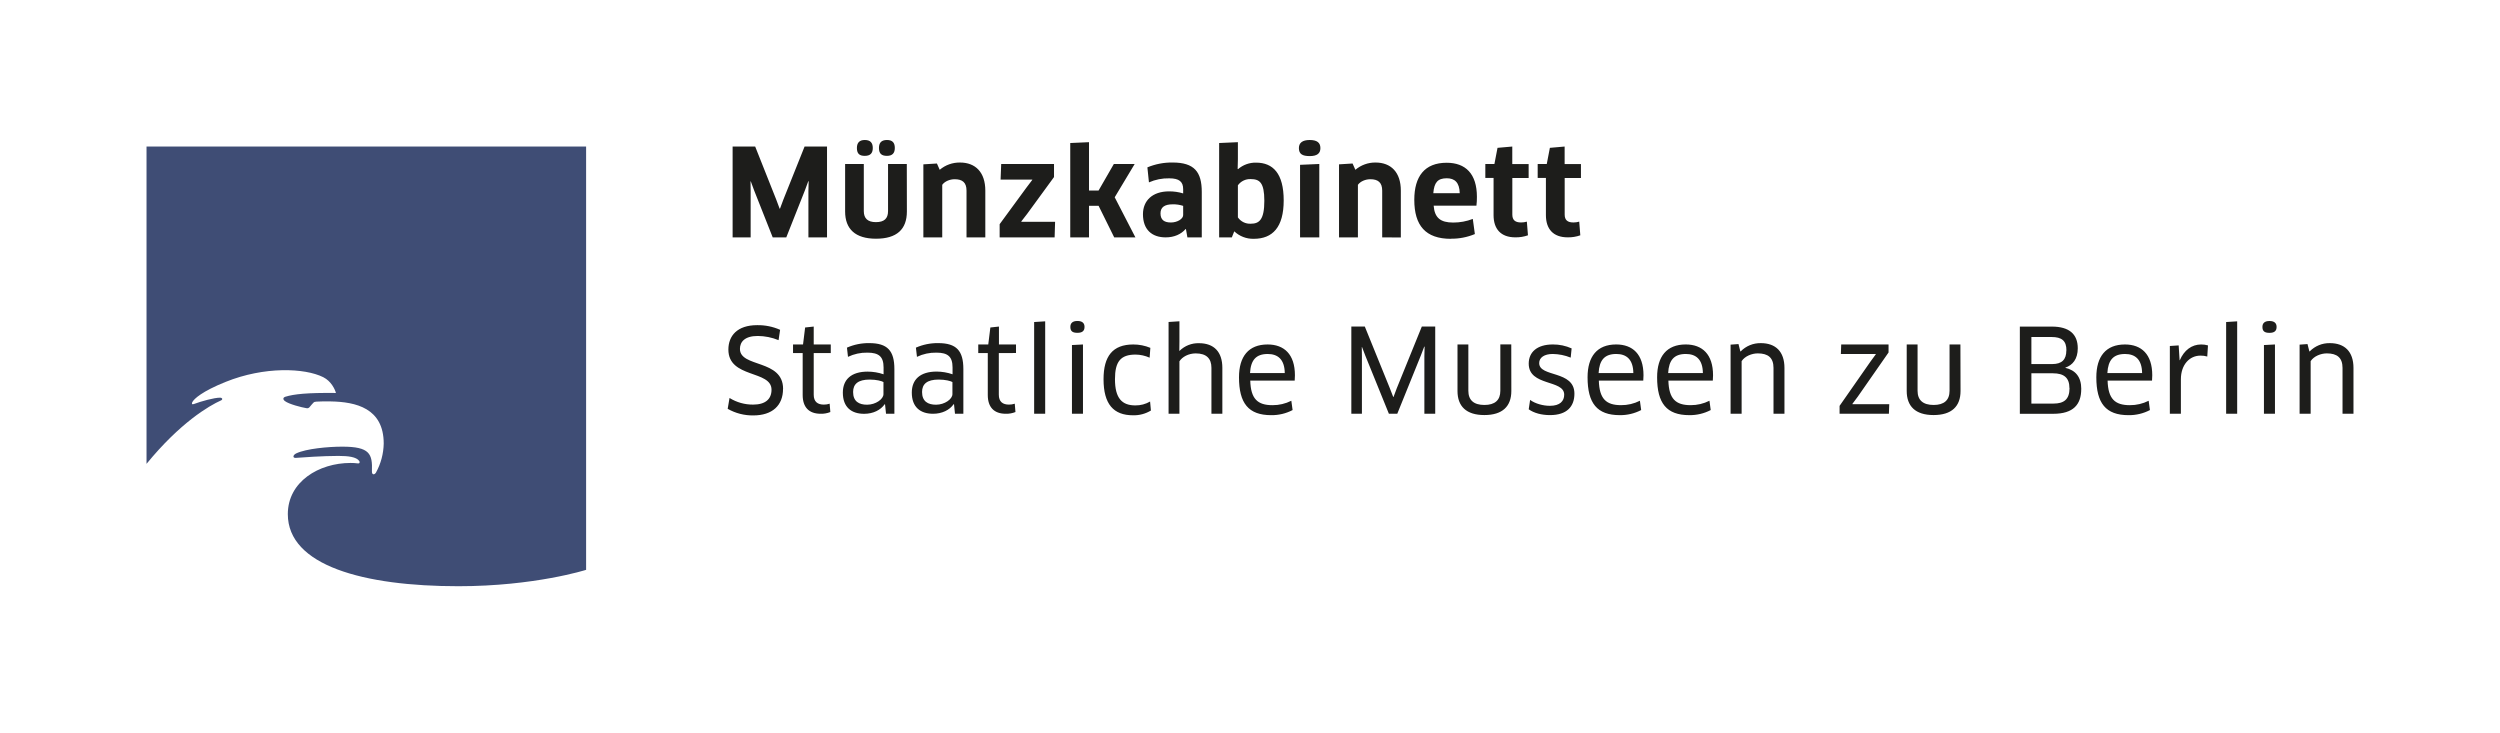
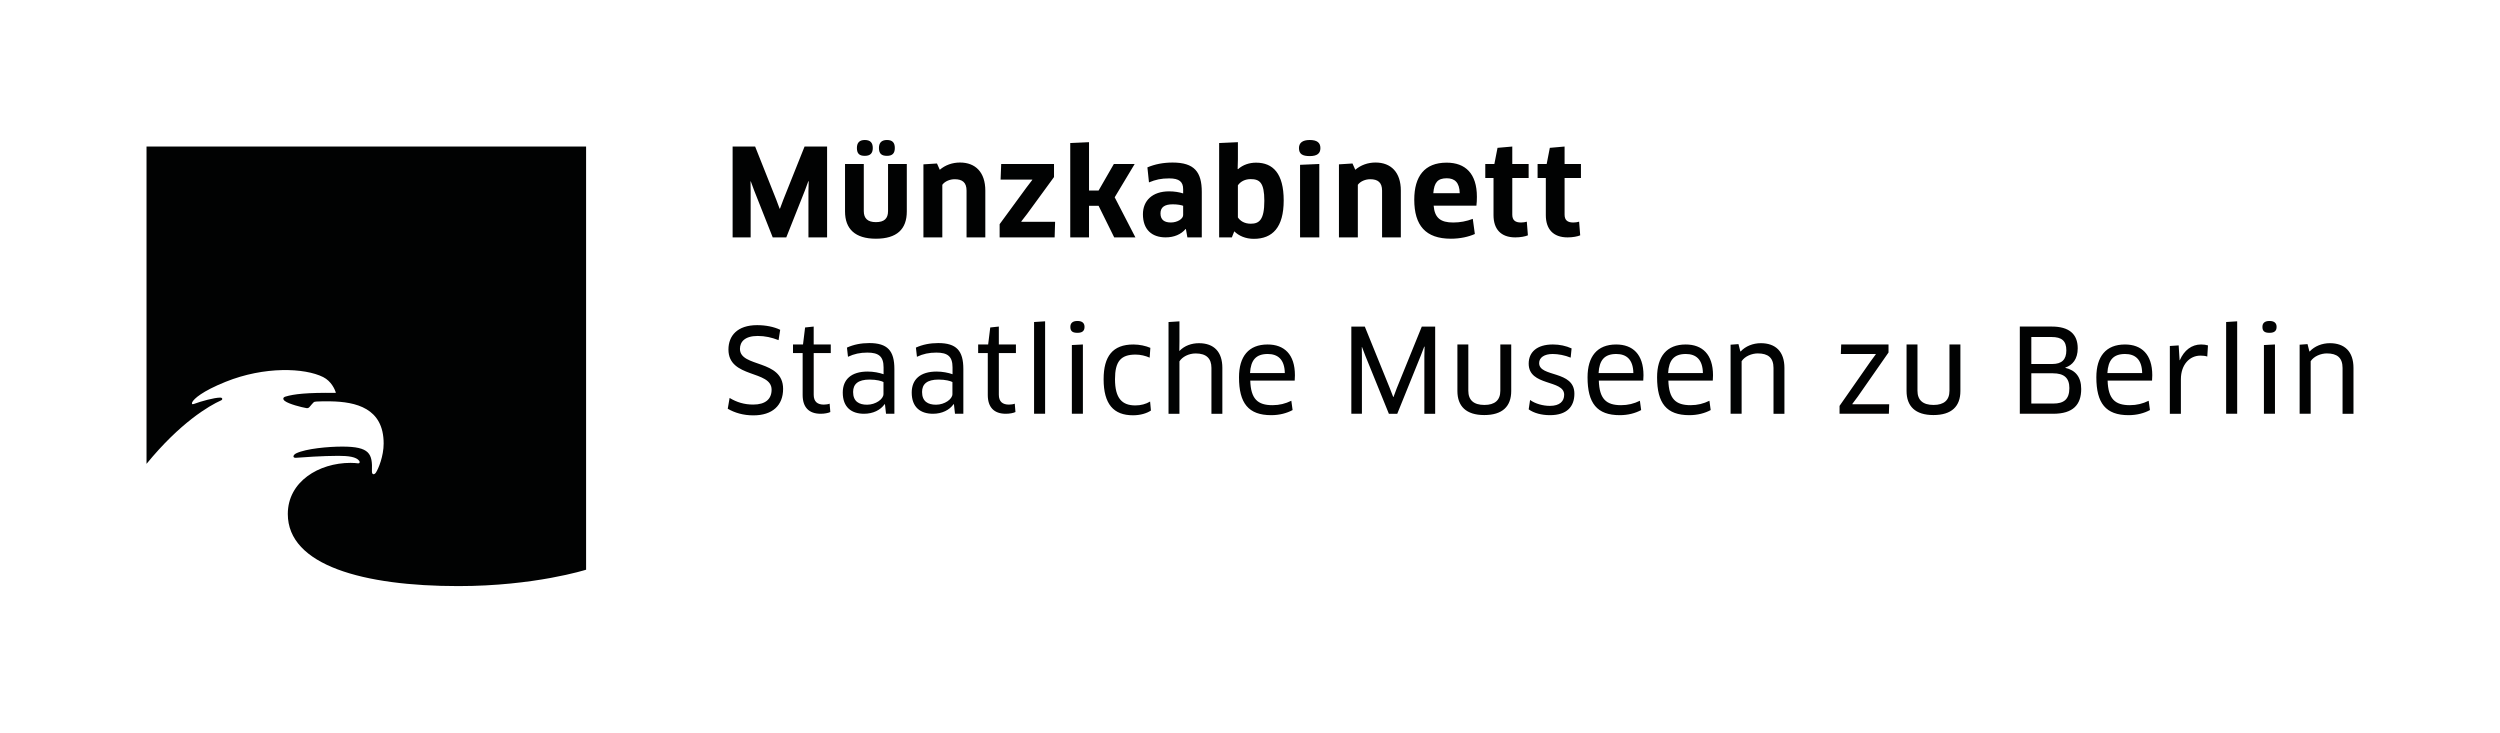
- <svg xmlns="http://www.w3.org/2000/svg" id="SMB_MK" viewBox="0 0 1612.2 472.44">
-   <defs>
-     <style>.cls-1{fill:#3f4d75;}.cls-2{fill:#1d1d1b;}.cls-3{fill:none;}</style>
-   </defs>
-   <path class="cls-1" d="M94.49,94.49V299.13c21.62-26.46,40.27-37.46,48.1-40.94.72-.32.76-.82.72-1s-.43-.75-1.37-.74c-3.85,0-11.81,2.21-17,4.13-1.21.45-1.41-.36-.91-1.28,1.11-2.09,6.2-6.88,21.42-13,25.12-10.14,51.09-9,63-3.07,5.27,2.65,7.48,7.92,8.12,9.82.08.24,0,.37-.21.37-18.45-.2-26.76.73-32.27,2.41-1.64.5-1.8,1.73-.35,2.82,2.6,2,10.69,4.05,13.92,4.59a2,2,0,0,0,2.09-.84c.69-.79,1.56-1.92,2.33-2.67.61-.59.91-.65,2.06-.73,1.71-.13,5.65-.19,9.12-.13,16.16.29,34.19,4.29,34.19,27.17a40.47,40.47,0,0,1-5,18.73c-1,1.62-2.7,1.54-2.6-.87.43-11.24-1.38-15.86-19.16-15.86-9,0-23.19,1.3-29.57,4.3-2.36,1.11-2.59,3.14-.2,2.93,3.54-.3,17.42-1.26,27.26-1.26,6.5,0,11.62.65,13.47,3.24.44.63.53,1.8-1,1.58a33.89,33.89,0,0,0-4.57-.28c-20.47,0-40.47,12.07-40.47,33,0,33.21,48.87,46.49,110,46.49,49.22,0,82.36-10.56,82.36-10.56V94.49Z" />
-   <path class="cls-2" d="M1517.71,266.83V237.28c0-10.64-5.77-16-15.22-16a17.7,17.7,0,0,0-13,5.32h-.23l-1.2-4.72-5.09.37v44.54h7.12v-33.9c2.1-3.22,6.6-5,10.43-5,6.6,0,10.13,2.77,10.13,9.37v29.55Zm-49.58-56c0-2.47-1.5-3.82-4.57-3.82s-4.57,1.35-4.57,3.82c0,2.85,1.5,3.82,4.57,3.82s4.57-1.19,4.57-3.82m-1.05,56V222.14l-7.11.37v44.32Zm-24.37,0V207.22l-7.12.45v59.16Zm-36.3,0V244.58c0-9.43,5.62-15.25,12.6-15.25a14.32,14.32,0,0,1,4.42.59l.45-7.18a15.54,15.54,0,0,0-4.42-.6c-6.08,0-11,3.75-13.73,10.14h-.15l-.6-9.54-5.69.38v43.71ZM1359,240.59c.45-8.34,3.83-12.31,11.4-12.31,6.46,0,10.88,3.4,11,12.31Zm13.65,27.14a28.86,28.86,0,0,0,13.8-3.29l-.82-6a26.51,26.51,0,0,1-12.15,2.85c-9.6,0-14-4.05-14.33-15.83h28.65c.07-1,.15-2.32.15-3.44,0-13.59-7-19.88-17.62-19.88-12.3,0-18.45,7.77-18.45,21.15,0,16.73,6.07,24.44,20.77,24.44M1332.54,226c0,5.93-2.92,8.78-9.08,8.78H1310V217.33h13c6.6,0,9.6,2.41,9.6,8.63m2,24.3c0,7.43-3.75,10-10.35,10H1310V240.73h13.88c7.28,0,10.65,3,10.65,9.53m7.64.6c0-7.87-3.82-12.15-10.26-13.65v-.14c4.65-1.58,8-5.48,8-12.46,0-9.22-5.62-14-16.73-14h-20.62v56.24h21.52c13,0,18.07-6,18.07-16m-77.92-28.72h-7V252c0,6.08-3.53,9.15-10.28,9.15-6.9,0-10.35-3.15-10.35-9.15V222.14h-7v30c0,9.83,5.61,15.52,17.32,15.52s17.39-5.62,17.39-15.52Zm-46.34,5.17v-5.17h-30.53l-.22,6.14h22.5l.07.15-3.52,4.81-19.88,28.5v5.09h31.8l.23-6.14h-23.7l-.08-.22,3.53-4.73Zm-67.13,39.52V237.28c0-10.64-5.77-16-15.22-16a17.7,17.7,0,0,0-13,5.32h-.23l-1.19-4.72-5.1.37v44.54h7.12v-33.9c2.1-3.22,6.6-5,10.43-5,6.6,0,10.13,2.77,10.13,9.37v29.55Zm-75-26.24c.45-8.34,3.83-12.31,11.4-12.31,6.46,0,10.88,3.4,11,12.31Zm13.65,27.14a28.86,28.86,0,0,0,13.8-3.29l-.82-6a26.51,26.51,0,0,1-12.15,2.85c-9.6,0-14-4.05-14.33-15.83h28.65c.07-1,.15-2.32.15-3.44,0-13.59-7-19.88-17.62-19.88-12.3,0-18.45,7.77-18.45,21.15,0,16.73,6.07,24.44,20.77,24.44m-58.5-27.14c.45-8.34,3.83-12.31,11.4-12.31,6.46,0,10.88,3.4,11,12.31Zm13.66,27.14a28.85,28.85,0,0,0,13.79-3.29l-.82-6a26.51,26.51,0,0,1-12.15,2.85c-9.6,0-14-4.05-14.33-15.83h28.65c.07-1,.15-2.32.15-3.44,0-13.59-7-19.88-17.62-19.88-12.3,0-18.45,7.77-18.45,21.15,0,16.73,6.07,24.44,20.78,24.44m-29.26-13.84c0-15.26-22.72-10.42-22.72-19.74,0-3.59,3.37-5.87,8.7-5.87a31.87,31.87,0,0,1,11.62,2.35l.6-5.94a29,29,0,0,0-12.07-2.55c-10.28,0-15.6,5-15.6,12.38,0,14.75,22.88,10.13,22.88,20,0,4.11-2.7,7.19-9.23,7.19-4.28,0-9.38-1.32-12.75-3.81l-.9,6.06c3.45,2.47,8.4,3.74,13.72,3.74,11,0,15.75-5.61,15.75-13.84m-40.72-31.75h-7.05V252c0,6.08-3.52,9.15-10.27,9.15-6.91,0-10.36-3.15-10.36-9.15V222.14h-7v30c0,9.83,5.62,15.52,17.32,15.52s17.4-5.62,17.4-15.52ZM871.45,210.59v56.24h6.82V229.94l-.08-6.07.15-.08,2.18,5.7,15.15,37.34h5.4l15.23-37.64,2.18-5.7.22.08-.15,6.07v37.19h7V210.59H916.9l-16.13,39.75-2.1,5.62h-.22l-2.18-5.62-16.13-39.75Zm-65.33,30c.45-8.34,3.82-12.31,11.4-12.31,6.46,0,10.88,3.4,11,12.31Zm13.65,27.14a28.86,28.86,0,0,0,13.8-3.29l-.82-6a26.51,26.51,0,0,1-12.15,2.85c-9.61,0-14-4.05-14.33-15.83h28.65c.07-1,.15-2.32.15-3.44,0-13.59-7-19.88-17.62-19.88-12.31,0-18.45,7.77-18.45,21.15,0,16.73,6.07,24.44,20.77,24.44m-31.5-.9V237.21c0-10.2-5.32-15.89-15.07-15.89a17.1,17.1,0,0,0-12.53,4.94l-.15-.07.07-6v-13l-7,.45v59.16h7V233c1.8-2.85,5.86-5.1,10.51-5.1,6.9,0,10.13,3.3,10.13,9.3v29.62Zm-46.43-42.51a28.61,28.61,0,0,0-11-2.18c-13.34,0-19.19,7.62-19.19,22.4,0,16.1,6.45,23.27,19,23.27a21.15,21.15,0,0,0,11.55-3.07l-.53-5.8a18.51,18.51,0,0,1-9.52,2.5c-8.55,0-13.13-4.55-13.13-16.9,0-11.32,3.6-15.88,13.28-15.88a22.82,22.82,0,0,1,9.07,2Zm-42.45-13.51c0-2.47-1.49-3.82-4.57-3.82s-4.57,1.35-4.57,3.82c0,2.85,1.5,3.82,4.57,3.82s4.57-1.19,4.57-3.82m-1,56V222.14l-7.11.37v44.32Zm-24.37,0V207.22l-7.12.45v59.16Zm-18.82-39.15v-5.54h-11V210.59l-5.54.6-1.35,10.95h-6.45v5.54H637v27.08c0,7.81,4,12.07,11.62,12.07a15.6,15.6,0,0,0,6.23-1.12l-.45-5.38a11.39,11.39,0,0,1-3.75.59c-4,0-6.53-1.84-6.53-6.38V227.68ZM614.2,254.16c0,3.23-5,6.83-10.58,6.83-5.17,0-9-2.09-9-8.21,0-5.11,3.23-8,10.66-8,4.5,0,7.8.94,8.92,1.59Zm1.65,12.67h5.4V238c0-11.78-4.42-16.73-16.2-16.73a34.43,34.43,0,0,0-14.4,2.92l.68,5.93a27.74,27.74,0,0,1,12.52-2.71c7.28,0,10.43,2.48,10.43,9.54v4.42A32.13,32.13,0,0,0,604,239.62c-10.65,0-16,5.16-16,13.56,0,9.39,5.55,13.65,13.72,13.65,5.78,0,10.66-2.39,13.28-6.2l.23.08Zm-46.12-12.67c0,3.23-5,6.83-10.58,6.83-5.18,0-9-2.09-9-8.21,0-5.11,3.22-8,10.65-8,4.5,0,7.8.94,8.93,1.59Zm1.65,12.67h5.39V238c0-11.78-4.42-16.73-16.19-16.73a34.43,34.43,0,0,0-14.4,2.92l.67,5.93a27.77,27.77,0,0,1,12.52-2.71c7.28,0,10.43,2.48,10.43,9.54v4.42a32.07,32.07,0,0,0-10.27-1.72c-10.66,0-16,5.16-16,13.56,0,9.39,5.54,13.65,13.72,13.65,5.78,0,10.65-2.39,13.28-6.2l.22.08Zm-35.63-39.15v-5.54h-11V210.59l-5.54.6-1.35,10.95h-6.45v5.54h6.22v27.08c0,7.81,4,12.07,11.62,12.07a15.55,15.55,0,0,0,6.22-1.12l-.45-5.38a11.35,11.35,0,0,1-3.75.59c-4,0-6.52-1.84-6.52-6.38V227.68ZM505,250.79c0-19.28-27.83-13.58-27.83-25.8,0-4.43,3-8.33,11.48-8.33a35.93,35.93,0,0,1,13.43,2.7l1-6.67a35.14,35.14,0,0,0-14.84-3c-12.83,0-18.52,6.89-18.52,15.75,0,18.68,27.82,13.12,27.82,25.88,0,6-3.9,9.6-11.85,9.6a28.33,28.33,0,0,1-15.23-4.28l-1.19,7a32.42,32.42,0,0,0,16.49,4.26c12.38,0,19.2-6.51,19.2-17.09" />
-   <path class="cls-2" d="M1019.52,114.8v-9H1009V94.5l-9.52.84-2,10.41h-5.86v9h5.31v24c0,8.85,4.61,14.31,14.06,14.31a23,23,0,0,0,8.12-1.32l-.7-8.81a13.23,13.23,0,0,1-3.75.53c-3.75,0-5.63-1.52-5.63-5.09V114.8Zm-33.73,0v-9H975.24V94.5l-9.52.84-2,10.41h-5.86v9h5.31v24c0,8.85,4.61,14.31,14.05,14.31a23.1,23.1,0,0,0,8.13-1.32l-.71-8.81a13.18,13.18,0,0,1-3.75.53c-3.75,0-5.62-1.52-5.62-5.09V114.8Zm-61.48,9.78c.55-6.88,2.81-9.62,8.68-9.62,5.08,0,8.2,2.66,8.36,9.62Zm11.33,29.36a38.71,38.71,0,0,0,15.47-3l-1.33-9.76a34.67,34.67,0,0,1-12.65,2.34c-8.13,0-12-3-12.59-10.87h27.58a43.61,43.61,0,0,0,.31-5.69c0-15-7.41-22-19.52-22-14.22,0-20.86,8.82-20.86,23.9,0,16.57,7.26,25.15,23.59,25.15m-32.27-.86V122.93c0-11.8-6.32-18.12-16.32-18.12a19.77,19.77,0,0,0-13,4.69l-1.8-4.06-8.74.54v47.1h12.18v-33.9c1.64-2.27,4.92-3.6,8-3.6,5,0,7.66,2.11,7.66,7.35v30.15ZM851.5,95.51c0-3.43-2.11-5.23-6.87-5.23s-7,1.87-7,5.23c0,3.83,2.26,5.15,7,5.15s6.87-1.72,6.87-5.15m-.71,57.57V105.75l-12.41.54v46.79ZM815.34,129.5c0,12.26-3.29,14.77-8.76,14.77a9.47,9.47,0,0,1-8.29-4.07V119.49a9.7,9.7,0,0,1,8.21-4c5.79,0,8.84,2.18,8.84,14m12.49-.24c0-17.34-6.87-24.37-17.81-24.37a17.15,17.15,0,0,0-11.65,4.22l-.23-.16.15-6.25v-11l-12.09.54v60.85h8.19l1.56-3.9A17.59,17.59,0,0,0,808.54,154c12.1,0,19.29-7.41,19.29-24.76ZM763,138.71c0,2.43-3.75,4.77-7.89,4.77s-6.73-1.54-6.73-5.86c0-3.89,2.51-5.86,7.9-5.86a20.49,20.49,0,0,1,6.72,1Zm2.73,14.37H775V123.8c0-13-4.84-19-18.82-19a40.81,40.81,0,0,0-16.25,3.13l1,9.68A30.78,30.78,0,0,1,754,115c6.49,0,9,2.19,9,7v2.73a30.49,30.49,0,0,0-9.07-1.32c-10.78,0-16.86,6-16.86,14.75,0,9.85,5.69,14.92,14.68,14.92,5.39,0,9.92-2,12.81-5.38l.24.08ZM702.28,91.69l-12.1.54v60.85h12.1V132.7h6.17l10.08,20.38H732.2l-13.35-25.85,12.89-21.48H718.3l-9.85,17.11h-6.17Zm-22.57,22.49v-8.43H645.65l-.39,10.07h20.39l.08.15L662,120.9l-17.35,23.68v8.5H680.1l.31-10.06H658.69l-.07-.24,3.75-4.84Zm-44.3,38.9V122.93c0-11.8-6.32-18.12-16.32-18.12A19.75,19.75,0,0,0,606,109.5l-1.8-4.06-8.74.54v47.1h12.17v-33.9c1.65-2.27,4.93-3.6,8-3.6,5,0,7.66,2.11,7.66,7.35v30.15ZM577.05,95.43c0-3.35-1.48-5.15-5.07-5.15s-5.16,1.8-5.16,5.15c0,3.67,1.72,5.08,5.16,5.08s5.07-1.72,5.07-5.08m-14.21,0c0-3.35-1.57-5.15-5.16-5.15-3.44,0-5.08,1.8-5.08,5.15,0,3.67,1.64,5.08,5.08,5.08,3.59,0,5.16-1.72,5.16-5.08m21.94,10.32h-12.1v30.39c0,4.84-2.5,7.11-7.81,7.11s-7.82-2.42-7.82-7.11V105.75H545v30.63c0,11.24,6.48,17.56,19.92,17.56s19.91-6.08,19.91-17.56ZM472.45,94.5v58.58h11.63V123.32L484,117l.16-.08,2.19,5.94,11.95,30.22h8.76l12-30.3,2.19-5.94.23.08-.15,6.33v29.83h12V94.5H518.86l-13.68,34.21L503,134.57h-.23l-2.19-5.86L487,94.5Z" />
-   <rect class="cls-3" width="1612.2" height="472.44" />
+ <svg xmlns="http://www.w3.org/2000/svg" version="1.1" baseProfile="tiny" id="SMB_x5F_MK" x="0px" y="0px" viewBox="0 0 1612.2 472.44" xml:space="preserve">
+   <g>
+     <path fill="#010202" d="M94.49,94.49v204.64c21.62-26.46,40.27-37.46,48.1-40.94c0.73-0.32,0.76-0.83,0.72-1.04   c-0.06-0.38-0.43-0.76-1.37-0.74c-3.85,0.05-11.81,2.21-17.01,4.13c-1.21,0.45-1.4-0.36-0.91-1.28c1.12-2.09,6.21-6.88,21.42-13.02   c25.12-10.14,51.09-9.03,62.97-3.07c5.27,2.65,7.48,7.92,8.12,9.82c0.08,0.24-0.03,0.37-0.21,0.37   c-18.45-0.21-26.76,0.73-32.27,2.41c-1.64,0.5-1.8,1.72-0.36,2.82c2.6,1.98,10.69,4.05,13.92,4.59c0.97,0.16,1.49-0.16,2.09-0.84   c0.69-0.79,1.57-1.92,2.34-2.67c0.6-0.59,0.91-0.65,2.05-0.73c1.71-0.12,5.65-0.18,9.12-0.12c16.16,0.29,34.2,4.28,34.2,27.17   c0,8.23-3.37,16.27-4.96,18.73c-1.04,1.62-2.7,1.54-2.6-0.87c0.43-11.24-1.38-15.85-19.16-15.85c-8.99,0-23.19,1.3-29.56,4.29   c-2.36,1.11-2.59,3.14-0.2,2.93c3.54-0.31,17.43-1.26,27.26-1.26c6.5,0,11.62,0.65,13.47,3.24c0.45,0.63,0.54,1.8-1.02,1.58   c-0.63-0.09-2.27-0.28-4.57-0.28c-20.47,0-40.47,12.07-40.47,32.96c0,33.21,48.88,46.5,110,46.5c49.22,0,82.36-10.57,82.36-10.57   l0-272.9H94.49z" />
+     <path fill="#010202" d="M1517.71,266.83v-29.55c0-10.65-5.77-15.97-15.22-15.97c-5.03,0-9.91,1.95-12.98,5.32h-0.23l-1.2-4.72   l-5.09,0.38v44.54h7.12v-33.9c2.1-3.22,6.6-5.02,10.43-5.02c6.6,0,10.13,2.77,10.13,9.38v29.55H1517.71z M1468.13,210.81   c0-2.47-1.5-3.82-4.57-3.82s-4.57,1.35-4.57,3.82c0,2.85,1.5,3.82,4.57,3.82S1468.13,213.44,1468.13,210.81 M1467.08,266.83v-44.69   l-7.12,0.37v44.32H1467.08z M1442.71,266.83v-59.62l-7.12,0.45v59.17H1442.71z M1406.41,266.83v-22.25   c0-9.43,5.62-15.25,12.6-15.25c1.57,0,3.07,0.15,4.42,0.59l0.45-7.18c-1.2-0.37-2.78-0.6-4.43-0.6c-6.07,0-10.95,3.75-13.72,10.14   h-0.15l-0.6-9.54l-5.69,0.38v43.72H1406.41z M1359.01,240.59c0.45-8.35,3.83-12.31,11.4-12.31c6.45,0,10.88,3.4,11.03,12.31   H1359.01z M1372.66,267.73c5.4,0,10.05-1.27,13.8-3.29l-0.82-6c-3.82,1.88-7.65,2.85-12.15,2.85c-9.6,0-13.96-4.05-14.33-15.83   h28.65c0.08-0.97,0.15-2.32,0.15-3.44c0-13.59-6.97-19.87-17.62-19.87c-12.3,0-18.45,7.77-18.45,21.15   C1351.89,260.02,1357.96,267.73,1372.66,267.73 M1332.54,225.96c0,5.93-2.93,8.78-9.08,8.78h-13.5v-17.41h12.98   C1329.54,217.33,1332.54,219.74,1332.54,225.96 M1334.49,250.26c0,7.43-3.75,9.98-10.35,9.98h-14.18v-19.51h13.88   C1331.12,240.73,1334.49,243.74,1334.49,250.26 M1342.13,250.86c0-7.88-3.82-12.15-10.27-13.65v-0.15   c4.65-1.57,8.02-5.47,8.02-12.45c0-9.23-5.62-14.02-16.72-14.02h-20.62v56.24h21.52C1337.04,266.83,1342.13,260.84,1342.13,250.86    M1264.21,222.14h-7.04v29.85c0,6.08-3.53,9.15-10.28,9.15c-6.9,0-10.35-3.15-10.35-9.15v-29.85h-7.04v30   c0,9.82,5.62,15.52,17.32,15.52c11.78,0,17.4-5.62,17.4-15.52V222.14z M1217.87,227.31v-5.17h-30.52l-0.23,6.14h22.5l0.08,0.15   l-3.53,4.8l-19.88,28.51v5.09h31.8l0.22-6.14h-23.7l-0.08-0.22l3.53-4.73L1217.87,227.31z M1150.74,266.83v-29.55   c0-10.65-5.77-15.97-15.22-15.97c-5.03,0-9.9,1.95-12.98,5.32h-0.23l-1.2-4.72l-5.09,0.38v44.54h7.12v-33.9   c2.1-3.22,6.6-5.02,10.43-5.02c6.6,0,10.13,2.77,10.13,9.38v29.55H1150.74z M1075.74,240.59c0.45-8.35,3.83-12.31,11.4-12.31   c6.45,0,10.88,3.4,11.03,12.31H1075.74z M1089.39,267.73c5.4,0,10.05-1.27,13.8-3.29l-0.82-6c-3.82,1.88-7.65,2.85-12.15,2.85   c-9.61,0-13.96-4.05-14.33-15.83h28.65c0.07-0.97,0.15-2.32,0.15-3.44c0-13.59-6.96-19.87-17.62-19.87   c-12.3,0-18.45,7.77-18.45,21.15C1068.62,260.02,1074.69,267.73,1089.39,267.73 M1030.89,240.59c0.45-8.35,3.83-12.31,11.4-12.31   c6.45,0,10.88,3.4,11.03,12.31H1030.89z M1044.55,267.73c5.4,0,10.05-1.27,13.8-3.29l-0.82-6c-3.82,1.88-7.65,2.85-12.15,2.85   c-9.6,0-13.96-4.05-14.33-15.83h28.65c0.08-0.97,0.15-2.32,0.15-3.44c0-13.59-6.96-19.87-17.62-19.87   c-12.3,0-18.45,7.77-18.45,21.15C1023.77,260.02,1029.84,267.73,1044.55,267.73 M1015.29,253.89c0-15.26-22.73-10.42-22.73-19.74   c0-3.6,3.38-5.87,8.71-5.87c3.6,0,7.88,0.81,11.62,2.35l0.6-5.94c-3.59-1.65-7.72-2.55-12.07-2.55c-10.28,0-15.6,4.94-15.6,12.38   c0,14.75,22.88,10.13,22.88,20.03c0,4.11-2.7,7.19-9.23,7.19c-4.28,0-9.38-1.32-12.75-3.81l-0.9,6.06   c3.45,2.47,8.39,3.74,13.72,3.74C1010.57,267.73,1015.29,262.12,1015.29,253.89 M974.57,222.14h-7.04v29.85   c0,6.08-3.53,9.15-10.28,9.15c-6.9,0-10.36-3.15-10.36-9.15v-29.85h-7.04v30c0,9.82,5.62,15.52,17.32,15.52   c11.78,0,17.39-5.62,17.39-15.52V222.14z M871.45,210.59v56.24h6.82v-36.89l-0.08-6.07l0.15-0.07l2.17,5.7l15.15,37.34h5.4   l15.23-37.64l2.18-5.7l0.22,0.08l-0.15,6.07v37.19h6.97v-56.24h-8.62l-16.13,39.74l-2.1,5.62h-0.23l-2.17-5.62l-16.13-39.74H871.45   z M806.12,240.59c0.45-8.35,3.83-12.31,11.4-12.31c6.45,0,10.88,3.4,11.03,12.31H806.12z M819.77,267.73   c5.4,0,10.05-1.27,13.8-3.29l-0.82-6c-3.82,1.88-7.65,2.85-12.15,2.85c-9.61,0-13.96-4.05-14.33-15.83h28.65   c0.07-0.97,0.15-2.32,0.15-3.44c0-13.59-6.96-19.87-17.62-19.87c-12.3,0-18.44,7.77-18.44,21.15   C799,260.02,805.07,267.73,819.77,267.73 M788.27,266.83v-29.62c0-10.2-5.32-15.89-15.07-15.89c-4.73,0-9.3,1.57-12.53,4.94   l-0.15-0.07l0.08-5.99v-12.97l-7.04,0.45v59.17h7.04v-33.82c1.8-2.85,5.85-5.1,10.5-5.1c6.9,0,10.13,3.3,10.13,9.3v29.62H788.27z    M741.84,224.32c-2.93-1.27-6.98-2.17-10.95-2.17c-13.35,0-19.19,7.62-19.19,22.39c0,16.1,6.44,23.27,18.96,23.27   c4.73,0,8.93-1.27,11.55-3.07l-0.53-5.79c-2.7,1.62-6,2.5-9.52,2.5c-8.55,0-13.12-4.56-13.12-16.91c0-11.32,3.6-15.88,13.27-15.88   c3.23,0,6.45,0.81,9.08,1.98L741.84,224.32z M699.39,210.81c0-2.47-1.5-3.82-4.57-3.82c-3.07,0-4.57,1.35-4.57,3.82   c0,2.85,1.5,3.82,4.57,3.82C697.9,214.63,699.39,213.44,699.39,210.81 M698.34,266.83v-44.69l-7.12,0.37v44.32H698.34z    M673.97,266.83v-59.62l-7.12,0.45v59.17H673.97z M655.15,227.68v-5.54h-11.02v-11.55l-5.54,0.59l-1.35,10.96h-6.45v5.54H637v27.07   c0,7.81,3.97,12.08,11.62,12.08c2.4,0,4.88-0.45,6.23-1.12l-0.45-5.38c-0.9,0.37-2.48,0.59-3.75,0.59c-4.05,0-6.52-1.83-6.52-6.38   v-26.85H655.15z M614.2,254.16c0,3.23-5.03,6.83-10.58,6.83c-5.18,0-9-2.09-9-8.21c0-5.12,3.23-8,10.65-8c4.5,0,7.8,0.94,8.93,1.59   V254.16z M615.85,266.83h5.39v-28.87c0-11.78-4.42-16.72-16.19-16.72c-5.33,0-10.13,0.97-14.4,2.92l0.67,5.92   c3.97-1.88,7.8-2.7,12.52-2.7c7.28,0,10.43,2.48,10.43,9.53v4.42c-2.78-0.97-6.45-1.72-10.28-1.72c-10.65,0-16.04,5.17-16.04,13.57   c0,9.38,5.54,13.65,13.72,13.65c5.78,0,10.65-2.4,13.28-6.2l0.23,0.07L615.85,266.83z M569.73,254.16c0,3.23-5.03,6.83-10.58,6.83   c-5.18,0-9-2.09-9-8.21c0-5.12,3.23-8,10.66-8c4.5,0,7.8,0.94,8.93,1.59V254.16z M571.38,266.83h5.39v-28.87   c0-11.78-4.42-16.72-16.19-16.72c-5.33,0-10.13,0.97-14.4,2.92l0.67,5.92c3.97-1.88,7.8-2.7,12.52-2.7   c7.28,0,10.43,2.48,10.43,9.53v4.42c-2.78-0.97-6.45-1.72-10.28-1.72c-10.65,0-16.04,5.17-16.04,13.57   c0,9.38,5.54,13.65,13.72,13.65c5.78,0,10.65-2.4,13.28-6.2l0.22,0.07L571.38,266.83z M535.75,227.68v-5.54h-11.02v-11.55   l-5.54,0.59l-1.35,10.96h-6.45v5.54h6.22v27.07c0,7.81,3.97,12.08,11.62,12.08c2.4,0,4.88-0.45,6.23-1.12l-0.45-5.38   c-0.9,0.37-2.48,0.59-3.75,0.59c-4.05,0-6.52-1.83-6.52-6.38v-26.85H535.75z M505.01,250.79c0-19.28-27.83-13.58-27.83-25.81   c0-4.43,3-8.33,11.48-8.33c4.73,0,9,0.98,13.42,2.7l1.05-6.67c-4.05-1.95-9.37-3-14.85-3c-12.83,0-18.52,6.89-18.52,15.74   c0,18.68,27.83,13.13,27.83,25.88c0,6-3.9,9.6-11.86,9.6c-5.78,0-10.65-1.5-15.22-4.28l-1.2,6.97c4.5,2.62,10.04,4.27,16.5,4.27   C498.19,267.88,505.01,261.37,505.01,250.79" />
+     <path fill="#010202" d="M1019.52,114.8v-9.05h-10.55V94.5l-9.52,0.84l-2.03,10.41h-5.86v9.05h5.31v23.97   c0,8.85,4.61,14.32,14.05,14.32c3.36,0,6.48-0.62,8.12-1.33l-0.7-8.8c-0.86,0.3-2.5,0.53-3.75,0.53c-3.75,0-5.62-1.52-5.62-5.1   V114.8H1019.52z M985.79,114.8v-9.05h-10.55V94.5l-9.52,0.84l-2.03,10.41h-5.86v9.05h5.31v23.97c0,8.85,4.61,14.32,14.05,14.32   c3.36,0,6.49-0.62,8.12-1.33l-0.7-8.8c-0.86,0.3-2.5,0.53-3.75,0.53c-3.75,0-5.62-1.52-5.62-5.1V114.8H985.79z M924.31,124.58   c0.55-6.88,2.81-9.62,8.68-9.62c5.08,0,8.21,2.66,8.36,9.62H924.31z M935.64,153.94c6.02,0,11.48-1.25,15.46-3.04l-1.33-9.76   c-4.06,1.56-8.2,2.35-12.65,2.35c-8.13,0-11.96-2.97-12.59-10.87h27.58c0.23-1.64,0.31-3.9,0.31-5.7c0-15-7.42-22.03-19.53-22.03   c-14.22,0-20.86,8.82-20.86,23.9C912.05,145.36,919.31,153.94,935.64,153.94 M903.37,153.08v-30.16c0-11.79-6.32-18.11-16.32-18.11   c-4.92,0-9.54,1.64-13.05,4.68l-1.8-4.06l-8.74,0.55v47.1h12.18v-33.91c1.64-2.27,4.92-3.59,7.97-3.59c5,0,7.66,2.11,7.66,7.34   v30.16H903.37z M851.5,95.51c0-3.44-2.11-5.23-6.87-5.23c-4.68,0-6.95,1.87-6.95,5.23c0,3.82,2.26,5.15,6.95,5.15   C849.39,100.66,851.5,98.94,851.5,95.51 M850.79,153.08v-47.33l-12.41,0.54v46.79H850.79z M815.34,129.5   c0,12.27-3.28,14.77-8.76,14.77c-4.07,0-6.8-1.8-8.29-4.06v-20.71c1.72-2.5,4.69-3.99,8.21-3.99   C812.29,115.51,815.34,117.69,815.34,129.5 M827.83,129.26c0-17.34-6.87-24.36-17.81-24.36c-4.3,0-8.44,1.33-11.65,4.21l-0.23-0.16   l0.16-6.25V91.69l-12.1,0.55v60.85h8.2l1.56-3.91c2.89,2.89,7.27,4.84,12.58,4.84C820.64,154.02,827.83,146.61,827.83,129.26   L827.83,129.26z M762.99,138.71c0,2.43-3.75,4.77-7.9,4.77c-3.99,0-6.72-1.54-6.72-5.86c0-3.89,2.5-5.86,7.9-5.86   c3.21,0,5.55,0.51,6.72,0.95V138.71z M765.72,153.08h9.29V123.8c0-12.97-4.84-18.98-18.82-18.98c-6.1,0-11.49,1.09-16.25,3.12   l1.01,9.68c4.37-1.8,7.81-2.58,13.05-2.58c6.49,0,8.99,2.19,8.99,6.96v2.73c-2.5-0.78-5.55-1.33-9.07-1.33   c-10.78,0-16.87,6.01-16.87,14.76c0,9.85,5.7,14.92,14.68,14.92c5.39,0,9.93-1.95,12.82-5.39l0.23,0.08L765.72,153.08z    M702.28,91.69l-12.1,0.55v60.85h12.1V132.7h6.17l10.08,20.39h13.67l-13.36-25.85l12.89-21.48H718.3l-9.84,17.11h-6.17V91.69z    M679.71,114.18v-8.43h-34.06l-0.39,10.07h20.39l0.08,0.16l-3.75,4.92l-17.34,23.68v8.51h35.47l0.31-10.07h-21.72l-0.08-0.24   l3.75-4.84L679.71,114.18z M635.41,153.08v-30.16c0-11.79-6.32-18.11-16.32-18.11c-4.93,0-9.54,1.64-13.05,4.68l-1.8-4.06   l-8.74,0.55v47.1h12.18v-33.91c1.64-2.27,4.92-3.59,7.97-3.59c5,0,7.66,2.11,7.66,7.34v30.16H635.41z M577.05,95.43   c0-3.36-1.48-5.15-5.08-5.15c-3.44,0-5.16,1.79-5.16,5.15c0,3.67,1.72,5.07,5.16,5.07C575.57,100.51,577.05,98.79,577.05,95.43    M562.84,95.43c0-3.36-1.56-5.15-5.16-5.15c-3.44,0-5.08,1.79-5.08,5.15c0,3.67,1.64,5.07,5.08,5.07   C561.27,100.51,562.84,98.79,562.84,95.43 M584.78,105.75h-12.1v30.39c0,4.84-2.5,7.11-7.82,7.11s-7.82-2.42-7.82-7.11v-30.39   h-12.1v30.62c0,11.25,6.48,17.57,19.92,17.57s19.92-6.09,19.92-17.57V105.75z M472.45,94.5v58.58h11.63v-29.76L484,117l0.16-0.08   l2.19,5.94l11.96,30.23h8.75l12.03-30.31l2.19-5.94l0.23,0.08l-0.16,6.33v29.84h12.02V94.5h-14.52l-13.67,34.21l-2.19,5.86h-0.23   l-2.19-5.86l-13.6-34.21H472.45z" />
+   </g>
</svg>
